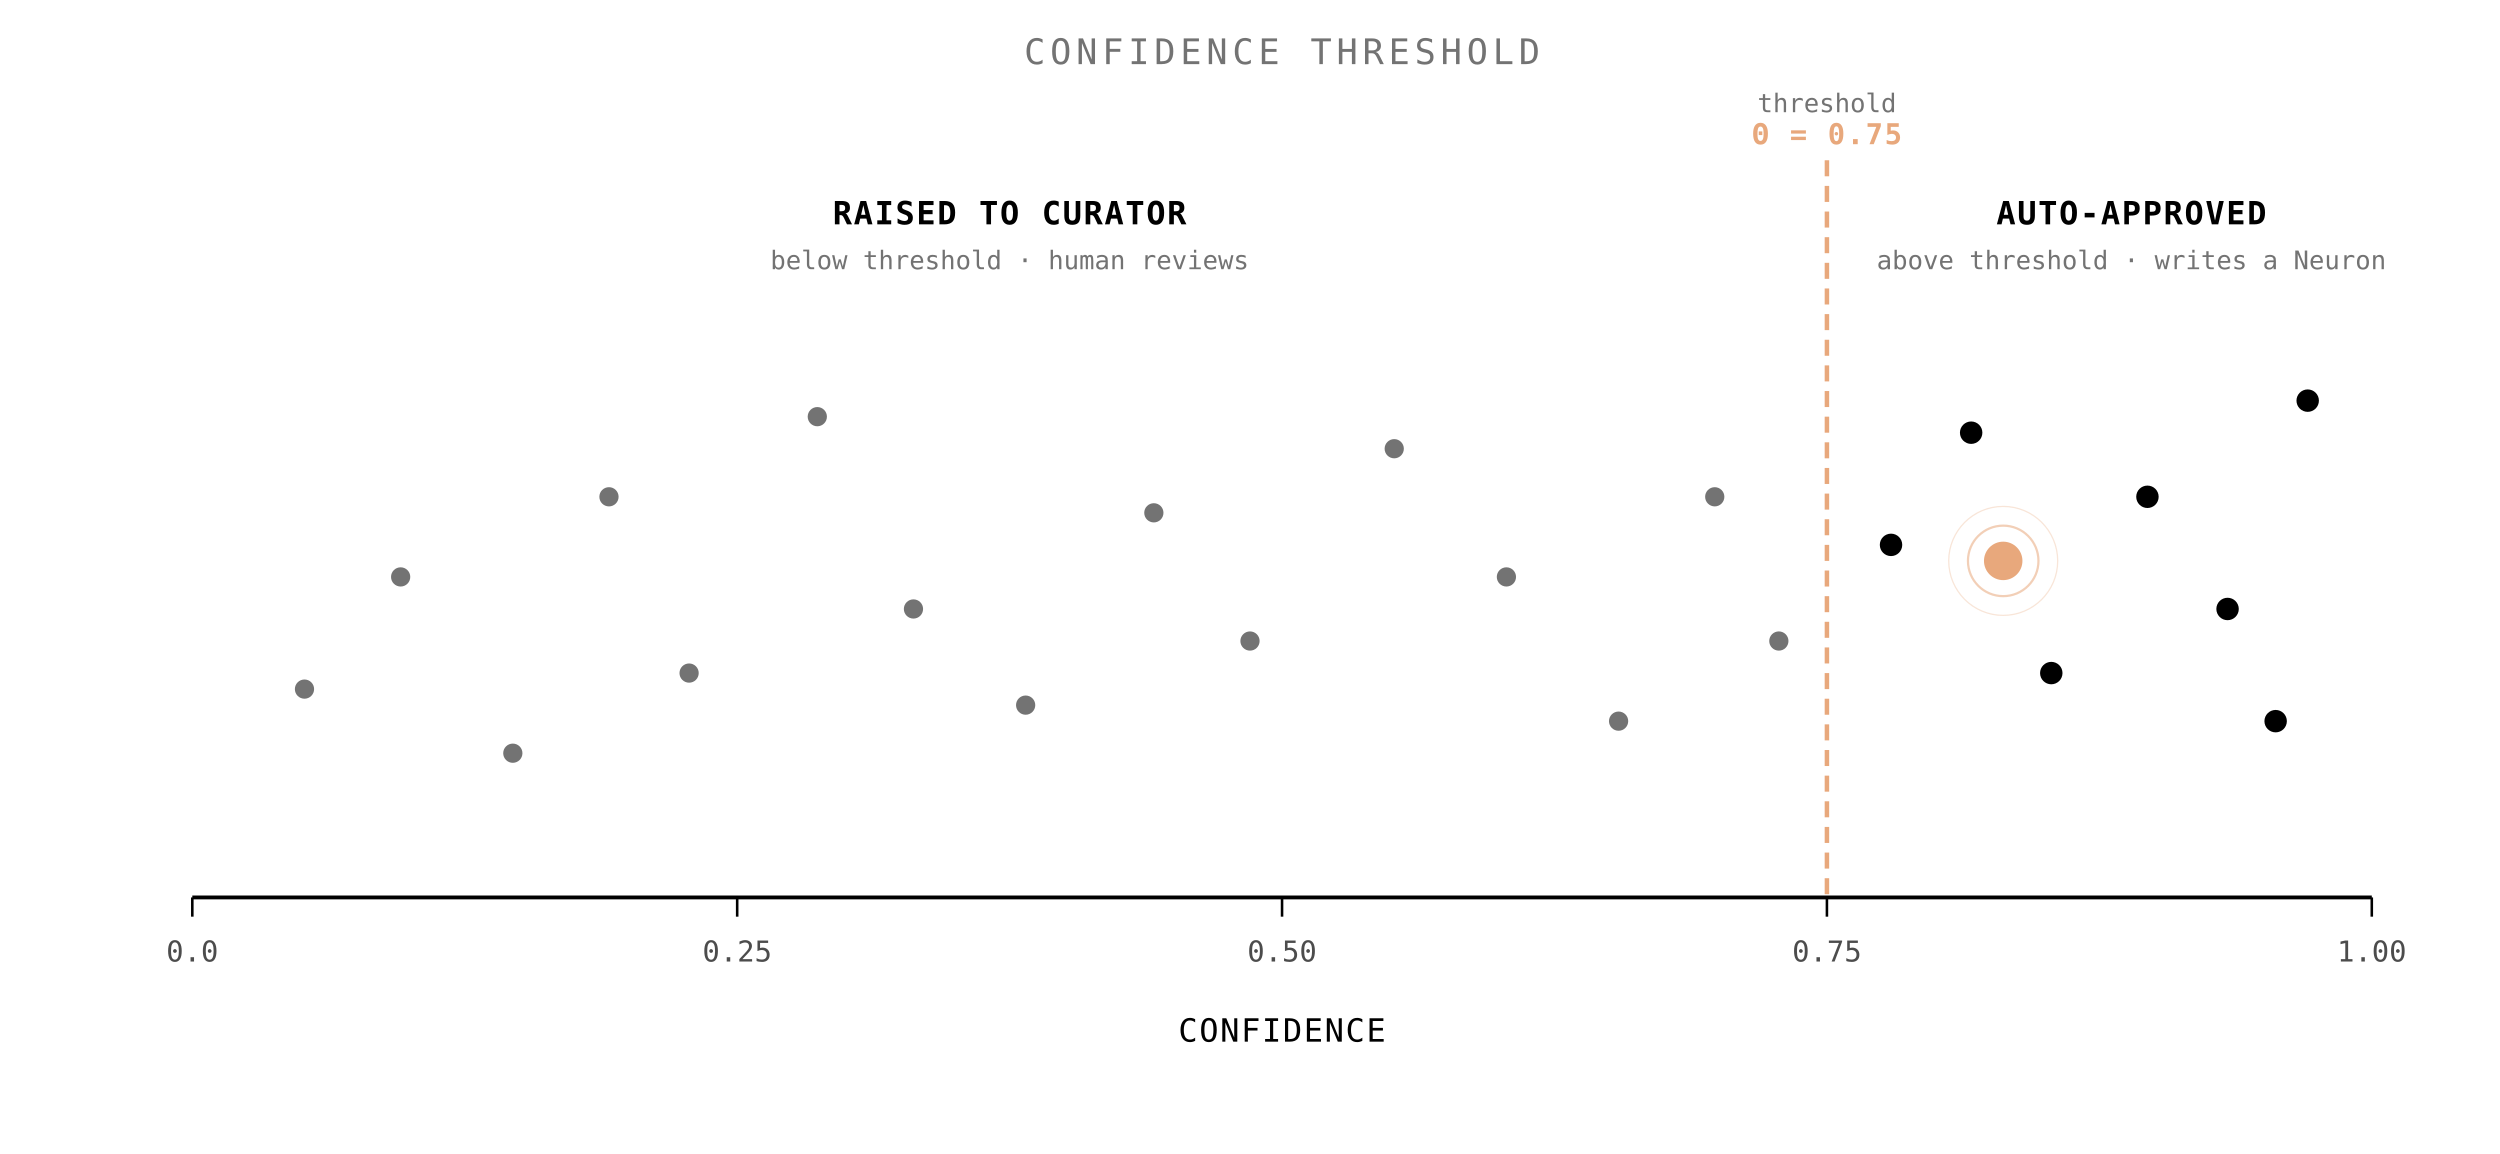
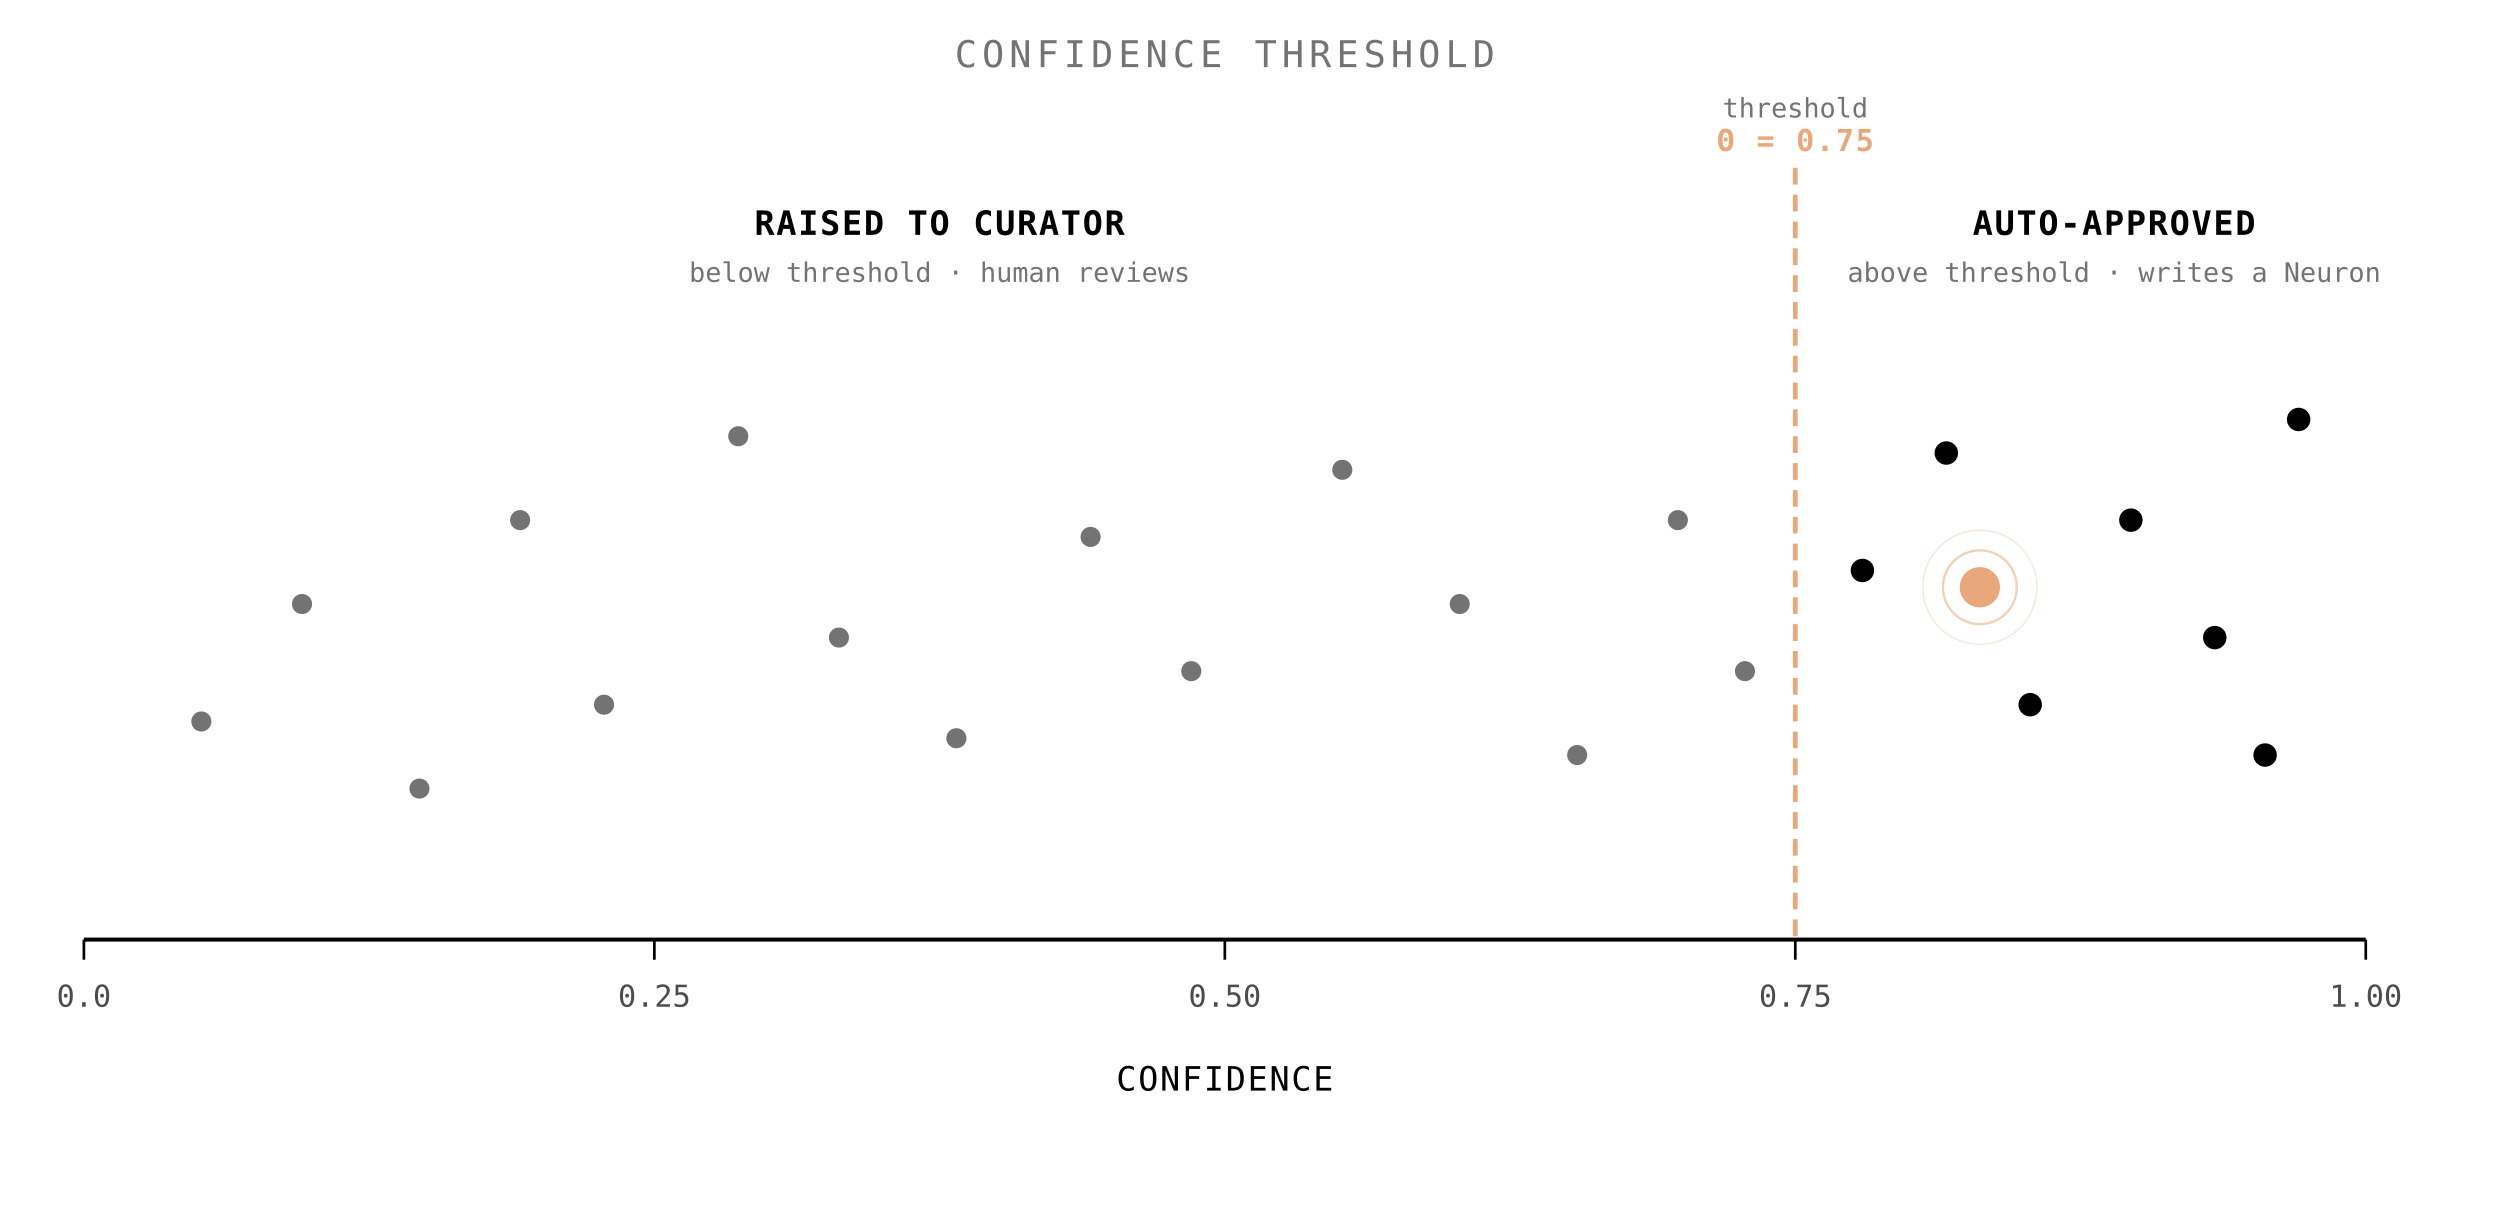
- <svg xmlns="http://www.w3.org/2000/svg" viewBox="20 40 780 360" role="img" aria-label="Confidence threshold scatter: candidates below threshold raised to curator, above auto-approved">
+ <svg xmlns="http://www.w3.org/2000/svg" viewBox="55 40 745 360" role="img" aria-label="Confidence threshold scatter: candidates below threshold raised to curator, above auto-approved">
  <line x1="80" y1="320" x2="760" y2="320" stroke="currentColor" stroke-width="1.2" />
  <g stroke="currentColor" stroke-width="0.8">
    <line x1="80" y1="320" x2="80" y2="326" />
    <line x1="250" y1="320" x2="250" y2="326" />
    <line x1="420" y1="320" x2="420" y2="326" />
    <line x1="590" y1="320" x2="590" y2="326" />
    <line x1="760" y1="320" x2="760" y2="326" />
  </g>
  <g font-family="monospace" font-size="9" fill="currentColor" text-anchor="middle" opacity="0.7">
    <text x="80" y="340">0.0</text>
    <text x="250" y="340">0.25</text>
    <text x="420" y="340">0.50</text>
    <text x="590" y="340">0.75</text>
    <text x="760" y="340">1.00</text>
  </g>
  <text x="420" y="365" font-family="monospace" font-size="10" fill="currentColor" text-anchor="middle" letter-spacing="0.5">CONFIDENCE</text>
  <line x1="590" y1="90" x2="590" y2="320" stroke="#e8a87c" stroke-width="1.4" stroke-dasharray="5,3" />
  <text x="590" y="85" font-family="monospace" font-size="9" fill="#e8a87c" text-anchor="middle" font-weight="bold" letter-spacing="0.5">Θ = 0.75</text>
  <text x="590" y="75" font-family="monospace" font-size="8" fill="currentColor" text-anchor="middle" opacity="0.55">threshold</text>
  <text x="335" y="110" font-family="monospace" font-size="10" fill="currentColor" text-anchor="middle" font-weight="bold" letter-spacing="0.5">RAISED TO CURATOR</text>
  <text x="335" y="124" font-family="monospace" font-size="8" fill="currentColor" text-anchor="middle" opacity="0.55">below threshold · human reviews</text>
  <text x="685" y="110" font-family="monospace" font-size="10" fill="currentColor" text-anchor="middle" font-weight="bold" letter-spacing="0.5">AUTO-APPROVED</text>
  <text x="685" y="124" font-family="monospace" font-size="8" fill="currentColor" text-anchor="middle" opacity="0.55">above threshold · writes a Neuron</text>
  <g fill="currentColor" opacity="0.55">
    <circle cx="115" cy="255" r="3" />
    <circle cx="145" cy="220" r="3" />
    <circle cx="180" cy="275" r="3" />
    <circle cx="210" cy="195" r="3" />
    <circle cx="235" cy="250" r="3" />
    <circle cx="275" cy="170" r="3" />
    <circle cx="305" cy="230" r="3" />
    <circle cx="340" cy="260" r="3" />
    <circle cx="380" cy="200" r="3" />
    <circle cx="410" cy="240" r="3" />
    <circle cx="455" cy="180" r="3" />
    <circle cx="490" cy="220" r="3" />
    <circle cx="525" cy="265" r="3" />
    <circle cx="555" cy="195" r="3" />
    <circle cx="575" cy="240" r="3" />
  </g>
  <g fill="currentColor">
    <circle cx="610" cy="210" r="3.5" />
    <circle cx="635" cy="175" r="3.5" />
    <circle cx="660" cy="250" r="3.5" />
    <circle cx="690" cy="195" r="3.5" />
    <circle cx="715" cy="230" r="3.5" />
    <circle cx="740" cy="165" r="3.5" />
    <circle cx="730" cy="265" r="3.5" />
  </g>
  <circle cx="645" cy="215" r="6" fill="#e8a87c" />
  <circle cx="645" cy="215" r="11" fill="none" stroke="#e8a87c" stroke-width="0.7" opacity="0.55" />
  <circle cx="645" cy="215" r="17" fill="none" stroke="#e8a87c" stroke-width="0.4" opacity="0.3" />
  <text x="420" y="60" font-family="monospace" font-size="11" fill="currentColor" text-anchor="middle" opacity="0.55" letter-spacing="1.5">CONFIDENCE THRESHOLD</text>
</svg>
